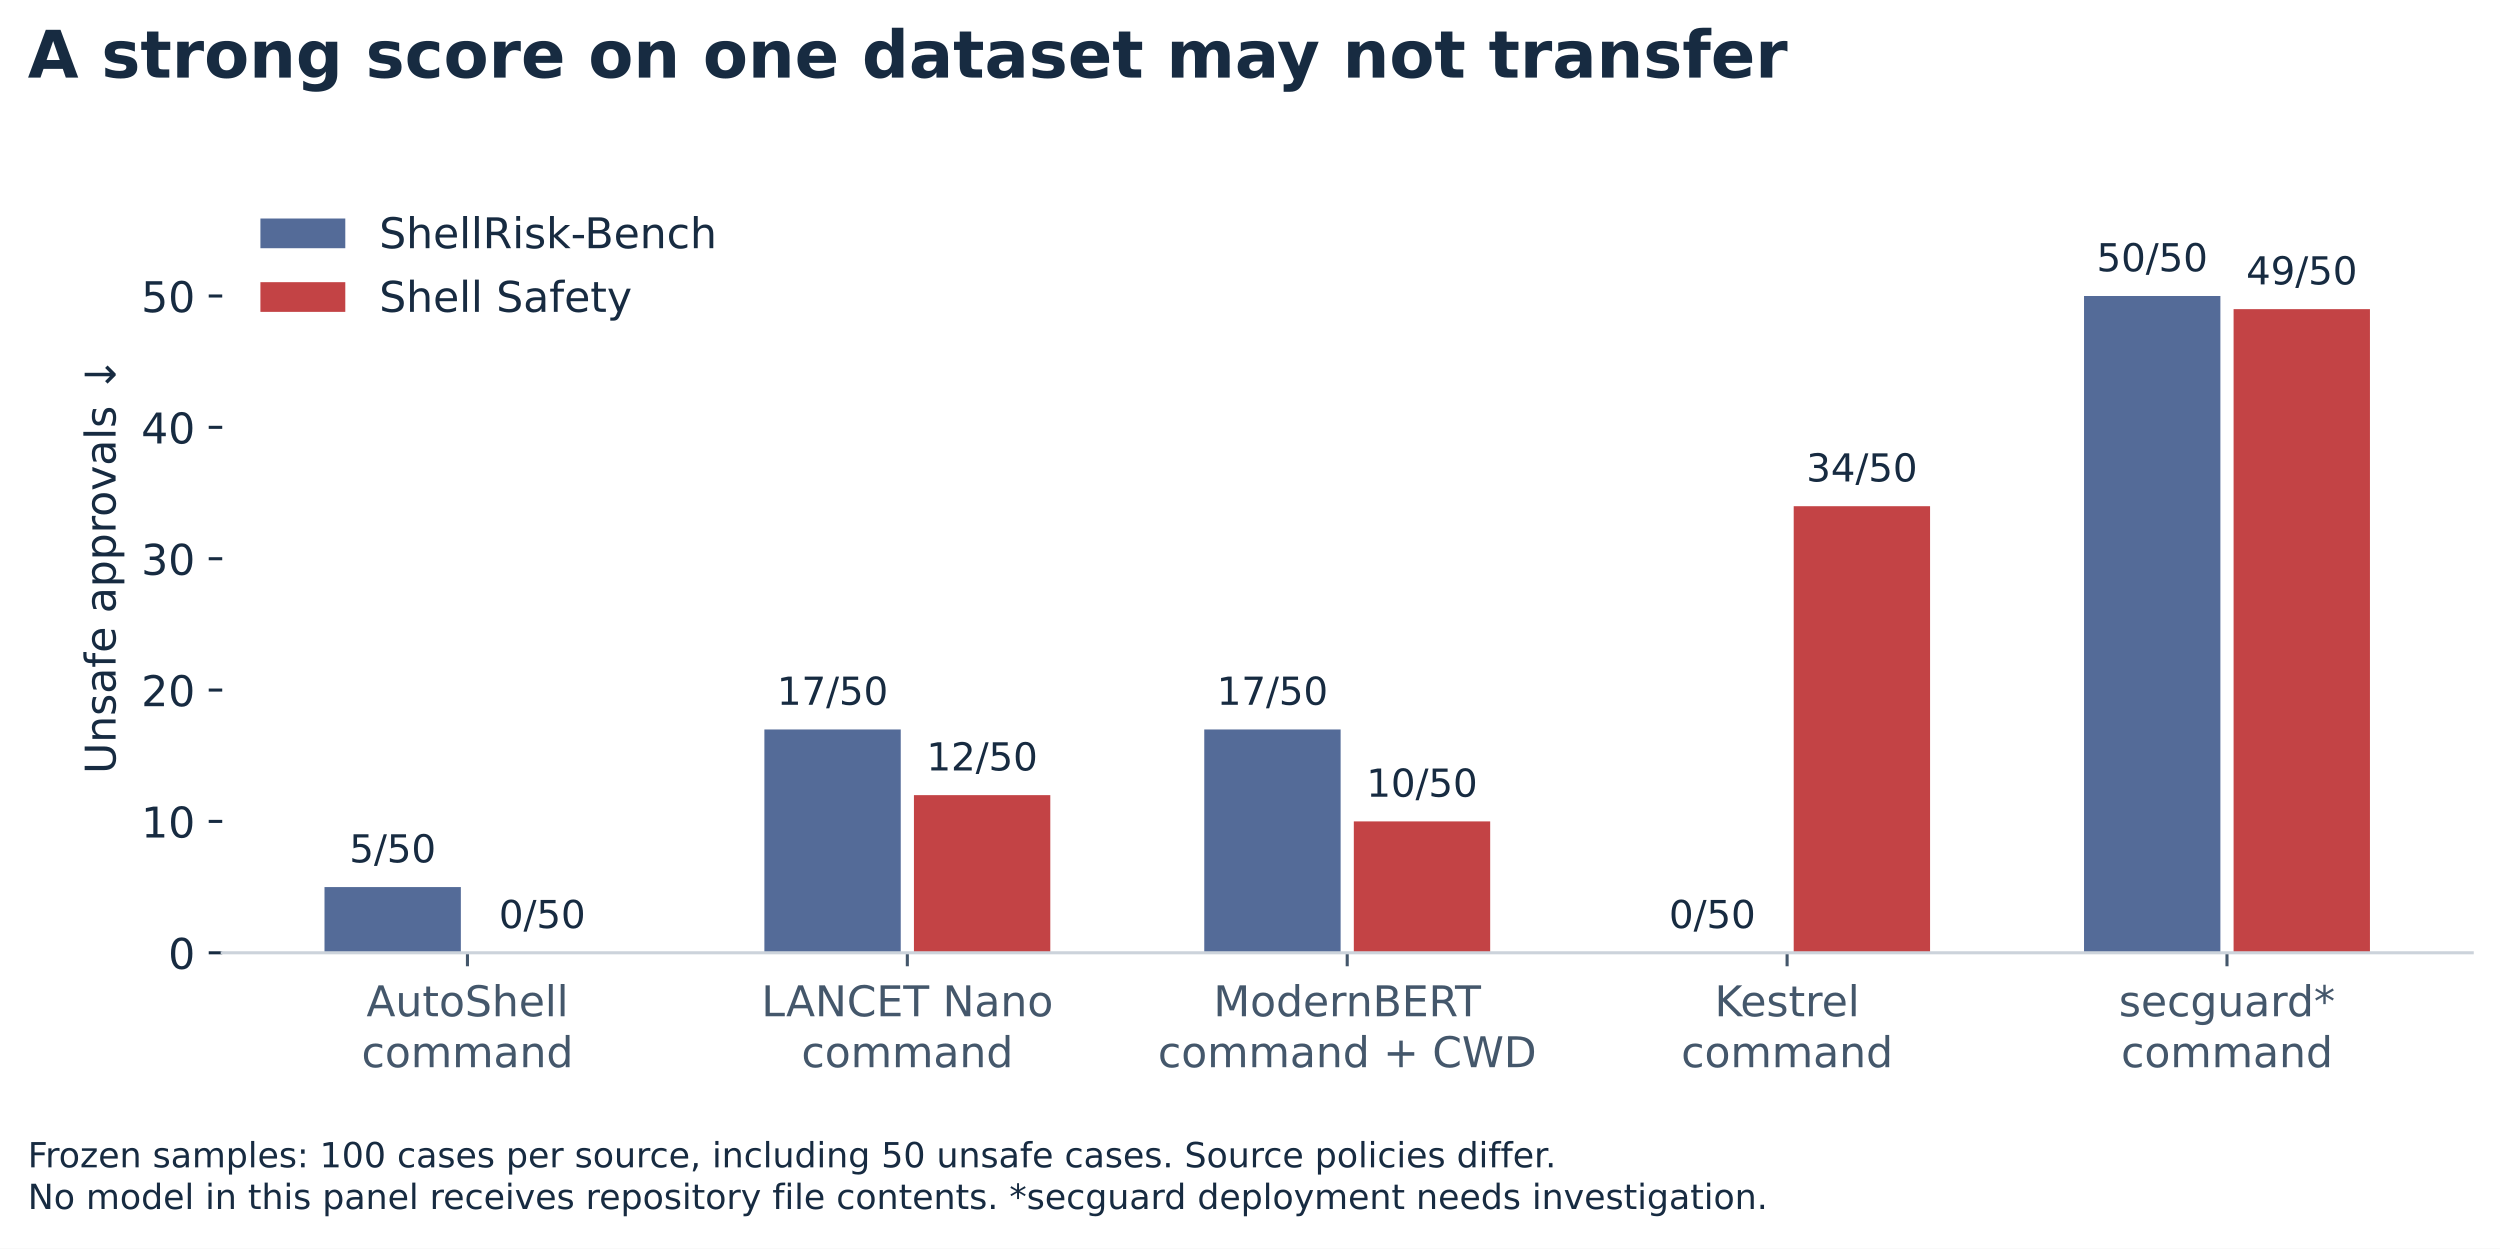
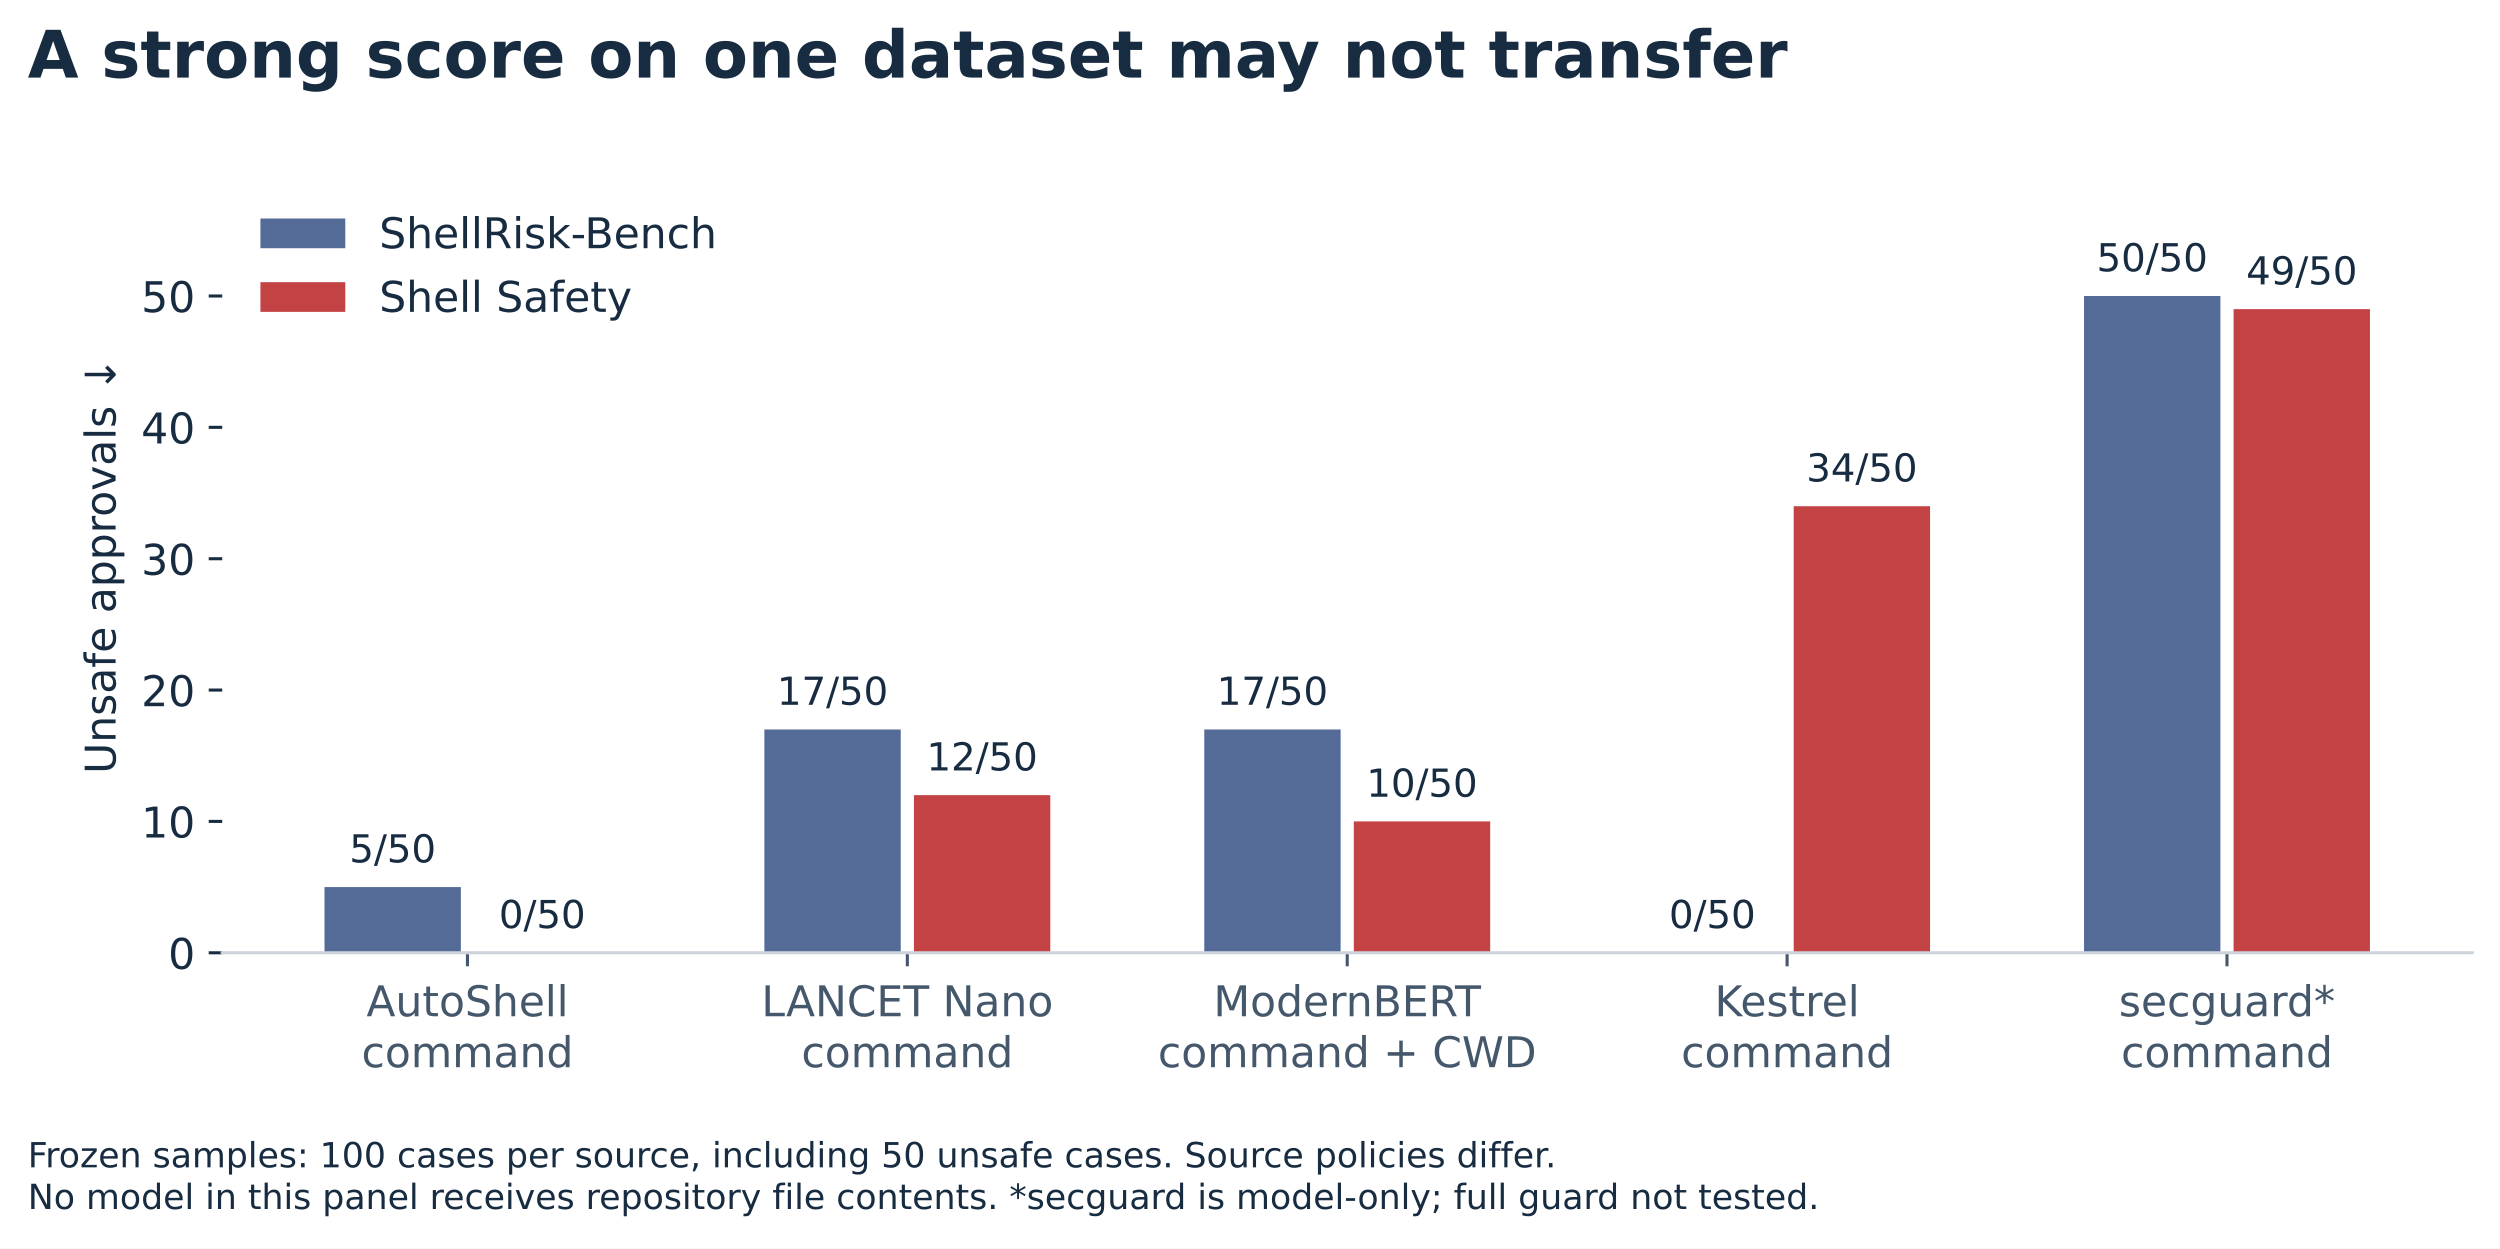
<svg xmlns="http://www.w3.org/2000/svg" xmlns:xlink="http://www.w3.org/1999/xlink" width="648pt" height="323.643pt" viewBox="0 0 648 323.643" version="1.1">
  <defs>
    <style type="text/css">*{stroke-linejoin: round; stroke-linecap: butt}</style>
  </defs>
  <g id="figure_1">
    <g id="patch_1">
      <path d="M 0 323.643 L 648 323.643 L 648 0 L 0 0 z " style="fill: #ffffff" />
    </g>
    <g id="axes_1">
      <g id="patch_2">
        <path d="M 57.6 246.96 L 640.8 246.96 L 640.8 46.08 L 57.6 46.08 z " style="fill: #ffffff" />
      </g>
      <g id="patch_3">
-         <path d="M 84.109 246.96 L 119.455 246.96 L 119.455 229.936 L 84.109 229.936 z " clip-path="url(#pb70715a742)" style="fill: #546b98" />
+         <path d="M 84.109 246.96 L 119.455 246.96 L 119.455 229.936 L 84.109 229.936 z " clip-path="url(#p9d698b7531)" style="fill: #546b98" />
      </g>
      <g id="patch_4">
-         <path d="M 198.127 246.96 L 233.472 246.96 L 233.472 189.079 L 198.127 189.079 z " clip-path="url(#pb70715a742)" style="fill: #546b98" />
+         <path d="M 198.127 246.96 L 233.472 246.96 L 233.472 189.079 L 198.127 189.079 z " clip-path="url(#p9d698b7531)" style="fill: #546b98" />
      </g>
      <g id="patch_5">
-         <path d="M 312.144 246.96 L 347.49 246.96 L 347.49 189.079 L 312.144 189.079 z " clip-path="url(#pb70715a742)" style="fill: #546b98" />
+         <path d="M 312.144 246.96 L 347.49 246.96 L 347.49 189.079 L 312.144 189.079 z " clip-path="url(#p9d698b7531)" style="fill: #546b98" />
      </g>
      <g id="patch_6">
-         <path d="M 426.162 246.96 L 461.507 246.96 L 461.507 246.96 L 426.162 246.96 z " clip-path="url(#pb70715a742)" style="fill: #546b98" />
+         <path d="M 426.162 246.96 L 461.507 246.96 L 461.507 246.96 L 426.162 246.96 z " clip-path="url(#p9d698b7531)" style="fill: #546b98" />
      </g>
      <g id="patch_7">
-         <path d="M 540.179 246.96 L 575.525 246.96 L 575.525 76.723 L 540.179 76.723 z " clip-path="url(#pb70715a742)" style="fill: #546b98" />
+         <path d="M 540.179 246.96 L 575.525 246.96 L 575.525 76.723 L 540.179 76.723 z " clip-path="url(#p9d698b7531)" style="fill: #546b98" />
      </g>
      <g id="patch_8">
-         <path d="M 122.875 246.96 L 158.221 246.96 L 158.221 246.96 L 122.875 246.96 z " clip-path="url(#pb70715a742)" style="fill: #c34345" />
+         <path d="M 122.875 246.96 L 158.221 246.96 L 158.221 246.96 L 122.875 246.96 z " clip-path="url(#p9d698b7531)" style="fill: #c34345" />
      </g>
      <g id="patch_9">
-         <path d="M 236.893 246.96 L 272.238 246.96 L 272.238 206.103 L 236.893 206.103 z " clip-path="url(#pb70715a742)" style="fill: #c34345" />
+         <path d="M 236.893 246.96 L 272.238 246.96 L 272.238 206.103 L 236.893 206.103 z " clip-path="url(#p9d698b7531)" style="fill: #c34345" />
      </g>
      <g id="patch_10">
-         <path d="M 350.91 246.96 L 386.256 246.96 L 386.256 212.913 L 350.91 212.913 z " clip-path="url(#pb70715a742)" style="fill: #c34345" />
+         <path d="M 350.91 246.96 L 386.256 246.96 L 386.256 212.913 L 350.91 212.913 z " clip-path="url(#p9d698b7531)" style="fill: #c34345" />
      </g>
      <g id="patch_11">
-         <path d="M 464.928 246.96 L 500.273 246.96 L 500.273 131.199 L 464.928 131.199 z " clip-path="url(#pb70715a742)" style="fill: #c34345" />
+         <path d="M 464.928 246.96 L 500.273 246.96 L 500.273 131.199 L 464.928 131.199 z " clip-path="url(#p9d698b7531)" style="fill: #c34345" />
      </g>
      <g id="patch_12">
-         <path d="M 578.945 246.96 L 614.291 246.96 L 614.291 80.127 L 578.945 80.127 z " clip-path="url(#pb70715a742)" style="fill: #c34345" />
+         <path d="M 578.945 246.96 L 614.291 246.96 L 614.291 80.127 L 578.945 80.127 z " clip-path="url(#p9d698b7531)" style="fill: #c34345" />
      </g>
      <g id="matplotlib.axis_1">
        <g id="xtick_1">
          <g id="line2d_1">
            <defs>
-               <path id="mf5fd73cd32" d="M 0 0 L 0 3.5 " style="stroke: #44576b; stroke-width: 0.8" />
+               <path id="mc8e5c3f229" d="M 0 0 L 0 3.5 " style="stroke: #44576b; stroke-width: 0.8" />
            </defs>
            <g>
-               <use xlink:href="#mf5fd73cd32" x="121.165" y="246.96" style="fill: #44576b; stroke: #44576b; stroke-width: 0.8" />
+               <use xlink:href="#mc8e5c3f229" x="121.165" y="246.96" style="fill: #44576b; stroke: #44576b; stroke-width: 0.8" />
            </g>
          </g>
          <g id="text_1">
            <text style="font-size: 11px; font-family: 'DejaVu Sans'; fill: #44576b" transform="translate(94.97793 263.4194)">AutoShell</text>
            <text style="font-size: 11px; font-family: 'DejaVu Sans'; fill: #44576b" transform="translate(93.71293 276.6224)">command</text>
          </g>
        </g>
        <g id="xtick_2">
          <g id="line2d_2">
            <g>
-               <use xlink:href="#mf5fd73cd32" x="235.182" y="246.96" style="fill: #44576b; stroke: #44576b; stroke-width: 0.8" />
+               <use xlink:href="#mc8e5c3f229" x="235.182" y="246.96" style="fill: #44576b; stroke: #44576b; stroke-width: 0.8" />
            </g>
          </g>
          <g id="text_2">
            <text style="font-size: 11px; font-family: 'DejaVu Sans'; fill: #44576b" transform="translate(197.3553 263.4185)">LANCET Nano</text>
            <text style="font-size: 11px; font-family: 'DejaVu Sans'; fill: #44576b" transform="translate(207.7305 276.6215)">command</text>
          </g>
        </g>
        <g id="xtick_3">
          <g id="line2d_3">
            <g>
-               <use xlink:href="#mf5fd73cd32" x="349.2" y="246.96" style="fill: #44576b; stroke: #44576b; stroke-width: 0.8" />
+               <use xlink:href="#mc8e5c3f229" x="349.2" y="246.96" style="fill: #44576b; stroke: #44576b; stroke-width: 0.8" />
            </g>
          </g>
          <g id="text_3">
            <text style="font-size: 11px; font-family: 'DejaVu Sans'; fill: #44576b" transform="translate(314.5337 263.4194)">ModernBERT</text>
            <text style="font-size: 11px; font-family: 'DejaVu Sans'; fill: #44576b" transform="translate(300.1297 276.6224)">command + CWD</text>
          </g>
        </g>
        <g id="xtick_4">
          <g id="line2d_4">
            <g>
-               <use xlink:href="#mf5fd73cd32" x="463.218" y="246.96" style="fill: #44576b; stroke: #44576b; stroke-width: 0.8" />
+               <use xlink:href="#mc8e5c3f229" x="463.218" y="246.96" style="fill: #44576b; stroke: #44576b; stroke-width: 0.8" />
            </g>
          </g>
          <g id="text_4">
            <text style="font-size: 11px; font-family: 'DejaVu Sans'; fill: #44576b" transform="translate(444.4274 263.4194)">Kestrel</text>
            <text style="font-size: 11px; font-family: 'DejaVu Sans'; fill: #44576b" transform="translate(435.7657 276.6224)">command</text>
          </g>
        </g>
        <g id="xtick_5">
          <g id="line2d_5">
            <g>
-               <use xlink:href="#mf5fd73cd32" x="577.235" y="246.96" style="fill: #44576b; stroke: #44576b; stroke-width: 0.8" />
+               <use xlink:href="#mc8e5c3f229" x="577.235" y="246.96" style="fill: #44576b; stroke: #44576b; stroke-width: 0.8" />
            </g>
          </g>
          <g id="text_5">
            <text style="font-size: 11px; font-family: 'DejaVu Sans'; fill: #44576b" transform="translate(549.2075 263.4194)">secguard*</text>
            <text style="font-size: 11px; font-family: 'DejaVu Sans'; fill: #44576b" transform="translate(549.7833 276.6224)">command</text>
          </g>
        </g>
      </g>
      <g id="matplotlib.axis_2">
        <g id="ytick_1">
          <g id="line2d_6">
            <defs>
-               <path id="m8aeaff975f" d="M 0 0 L -3.5 0 " style="stroke: #172b41; stroke-width: 0.8" />
+               <path id="m9c84c1d2cc" d="M 0 0 L -3.5 0 " style="stroke: #172b41; stroke-width: 0.8" />
            </defs>
            <g>
-               <use xlink:href="#m8aeaff975f" x="57.6" y="246.96" style="fill: #172b41; stroke: #172b41; stroke-width: 0.8" />
+               <use xlink:href="#m9c84c1d2cc" x="57.6" y="246.96" style="fill: #172b41; stroke: #172b41; stroke-width: 0.8" />
            </g>
          </g>
          <g id="text_6">
            <text style="font-size: 11px; font-family: 'DejaVu Sans'; text-anchor: end; fill: #172b41" x="50.6" y="251.139" transform="rotate(-0 50.6 251.1387)">0</text>
          </g>
        </g>
        <g id="ytick_2">
          <g id="line2d_7">
            <g>
-               <use xlink:href="#m8aeaff975f" x="57.6" y="212.913" style="fill: #172b41; stroke: #172b41; stroke-width: 0.8" />
+               <use xlink:href="#m9c84c1d2cc" x="57.6" y="212.913" style="fill: #172b41; stroke: #172b41; stroke-width: 0.8" />
            </g>
          </g>
          <g id="text_7">
            <text style="font-size: 11px; font-family: 'DejaVu Sans'; text-anchor: end; fill: #172b41" x="50.6" y="217.091" transform="rotate(-0 50.6 217.0913)">10</text>
          </g>
        </g>
        <g id="ytick_3">
          <g id="line2d_8">
            <g>
-               <use xlink:href="#m8aeaff975f" x="57.6" y="178.865" style="fill: #172b41; stroke: #172b41; stroke-width: 0.8" />
+               <use xlink:href="#m9c84c1d2cc" x="57.6" y="178.865" style="fill: #172b41; stroke: #172b41; stroke-width: 0.8" />
            </g>
          </g>
          <g id="text_8">
            <text style="font-size: 11px; font-family: 'DejaVu Sans'; text-anchor: end; fill: #172b41" x="50.6" y="183.044" transform="rotate(-0 50.6 183.0438)">20</text>
          </g>
        </g>
        <g id="ytick_4">
          <g id="line2d_9">
            <g>
-               <use xlink:href="#m8aeaff975f" x="57.6" y="144.818" style="fill: #172b41; stroke: #172b41; stroke-width: 0.8" />
+               <use xlink:href="#m9c84c1d2cc" x="57.6" y="144.818" style="fill: #172b41; stroke: #172b41; stroke-width: 0.8" />
            </g>
          </g>
          <g id="text_9">
            <text style="font-size: 11px; font-family: 'DejaVu Sans'; text-anchor: end; fill: #172b41" x="50.6" y="148.996" transform="rotate(-0 50.6 148.9963)">30</text>
          </g>
        </g>
        <g id="ytick_5">
          <g id="line2d_10">
            <g>
-               <use xlink:href="#m8aeaff975f" x="57.6" y="110.77" style="fill: #172b41; stroke: #172b41; stroke-width: 0.8" />
+               <use xlink:href="#m9c84c1d2cc" x="57.6" y="110.77" style="fill: #172b41; stroke: #172b41; stroke-width: 0.8" />
            </g>
          </g>
          <g id="text_10">
            <text style="font-size: 11px; font-family: 'DejaVu Sans'; text-anchor: end; fill: #172b41" x="50.6" y="114.949" transform="rotate(-0 50.6 114.9489)">40</text>
          </g>
        </g>
        <g id="ytick_6">
          <g id="line2d_11">
            <g>
-               <use xlink:href="#m8aeaff975f" x="57.6" y="76.723" style="fill: #172b41; stroke: #172b41; stroke-width: 0.8" />
+               <use xlink:href="#m9c84c1d2cc" x="57.6" y="76.723" style="fill: #172b41; stroke: #172b41; stroke-width: 0.8" />
            </g>
          </g>
          <g id="text_11">
            <text style="font-size: 11px; font-family: 'DejaVu Sans'; text-anchor: end; fill: #172b41" x="50.6" y="80.901" transform="rotate(-0 50.6 80.90142)">50</text>
          </g>
        </g>
        <g id="text_12">
          <text style="font-size: 11px; font-family: 'DejaVu Sans'; text-anchor: middle; fill: #172b41" x="29.96" y="146.52" transform="rotate(-90 29.95992 146.52)">Unsafe approvals ↓</text>
        </g>
      </g>
      <g id="patch_13">
        <path d="M 57.6 246.96 L 640.8 246.96 " style="fill: none; stroke: #ccd3db; stroke-width: 0.8; stroke-linejoin: miter; stroke-linecap: square" />
      </g>
      <g id="text_13">
        <text style="font-size: 10px; font-family: 'DejaVu Sans'; text-anchor: middle; fill: #172b41" x="101.782" y="223.534" transform="rotate(-0 101.7818 223.5339)">5/50</text>
      </g>
      <g id="text_14">
        <text style="font-size: 10px; font-family: 'DejaVu Sans'; text-anchor: middle; fill: #172b41" x="215.799" y="182.677" transform="rotate(-0 215.7994 182.677)">17/50</text>
      </g>
      <g id="text_15">
        <text style="font-size: 10px; font-family: 'DejaVu Sans'; text-anchor: middle; fill: #172b41" x="329.817" y="182.677" transform="rotate(-0 329.817 182.677)">17/50</text>
      </g>
      <g id="text_16">
        <text style="font-size: 10px; font-family: 'DejaVu Sans'; text-anchor: middle; fill: #172b41" x="443.835" y="240.558" transform="rotate(-0 443.8346 240.5577)">0/50</text>
      </g>
      <g id="text_17">
        <text style="font-size: 10px; font-family: 'DejaVu Sans'; text-anchor: middle; fill: #172b41" x="557.852" y="70.32" transform="rotate(-0 557.8522 70.32037)">50/50</text>
      </g>
      <g id="text_18">
        <text style="font-size: 10px; font-family: 'DejaVu Sans'; text-anchor: middle; fill: #172b41" x="140.548" y="240.558" transform="rotate(-0 140.5478 240.5577)">0/50</text>
      </g>
      <g id="text_19">
        <text style="font-size: 10px; font-family: 'DejaVu Sans'; text-anchor: middle; fill: #172b41" x="254.565" y="199.701" transform="rotate(-0 254.5654 199.7007)">12/50</text>
      </g>
      <g id="text_20">
        <text style="font-size: 10px; font-family: 'DejaVu Sans'; text-anchor: middle; fill: #172b41" x="368.583" y="206.51" transform="rotate(-0 368.583 206.5102)">10/50</text>
      </g>
      <g id="text_21">
        <text style="font-size: 10px; font-family: 'DejaVu Sans'; text-anchor: middle; fill: #172b41" x="482.601" y="124.796" transform="rotate(-0 482.6006 124.7963)">34/50</text>
      </g>
      <g id="text_22">
        <text style="font-size: 10px; font-family: 'DejaVu Sans'; text-anchor: middle; fill: #172b41" x="596.618" y="73.725" transform="rotate(-0 596.6182 73.72511)">49/50</text>
      </g>
      <g id="legend_1">
        <g id="patch_14">
          <path d="M 67.5 64.338 L 89.5 64.338 L 89.5 56.638 L 67.5 56.638 z " style="fill: #546b98" />
        </g>
        <g id="text_23">
          <text style="font-size: 11px; font-family: 'DejaVu Sans'; text-anchor: start; fill: #172b41" x="98.3" y="64.338" transform="rotate(-0 98.3 64.33828)">ShellRisk-Bench</text>
        </g>
        <g id="patch_15">
          <path d="M 67.5 80.839 L 89.5 80.839 L 89.5 73.139 L 67.5 73.139 z " style="fill: #c34345" />
        </g>
        <g id="text_24">
          <text style="font-size: 11px; font-family: 'DejaVu Sans'; text-anchor: start; fill: #172b41" x="98.3" y="80.839" transform="rotate(-0 98.3 80.83914)">Shell Safety</text>
        </g>
      </g>
    </g>
    <g id="text_25">
      <text style="font-weight: 700; font-size: 17px; font-family: 'DejaVu Sans'; text-anchor: start; fill: #172b41" x="7.2" y="20.117" transform="rotate(-0 7.2 20.11734)">A strong score on one dataset may not transfer</text>
    </g>
    <g id="text_26">
      <text style="font-size: 9px; font-family: 'DejaVu Sans'; fill: #172b41" transform="translate(7.2 302.5775)">Frozen samples: 100 cases per source, including 50 unsafe cases. Source policies differ.</text>
-       <text style="font-size: 9px; font-family: 'DejaVu Sans'; fill: #172b41" transform="translate(7.2 313.38)">No model in this panel receives repository file contents. *secguard deployment needs investigation.</text>
+       <text style="font-size: 9px; font-family: 'DejaVu Sans'; fill: #172b41" transform="translate(7.2 313.38)">No model in this panel receives repository file contents. *secguard is model-only; full guard not tested.</text>
    </g>
  </g>
  <defs>
-     <clipPath id="pb70715a742">
+     <clipPath id="p9d698b7531">
      <rect x="57.6" y="46.08" width="583.2" height="200.88" />
    </clipPath>
  </defs>
</svg>
